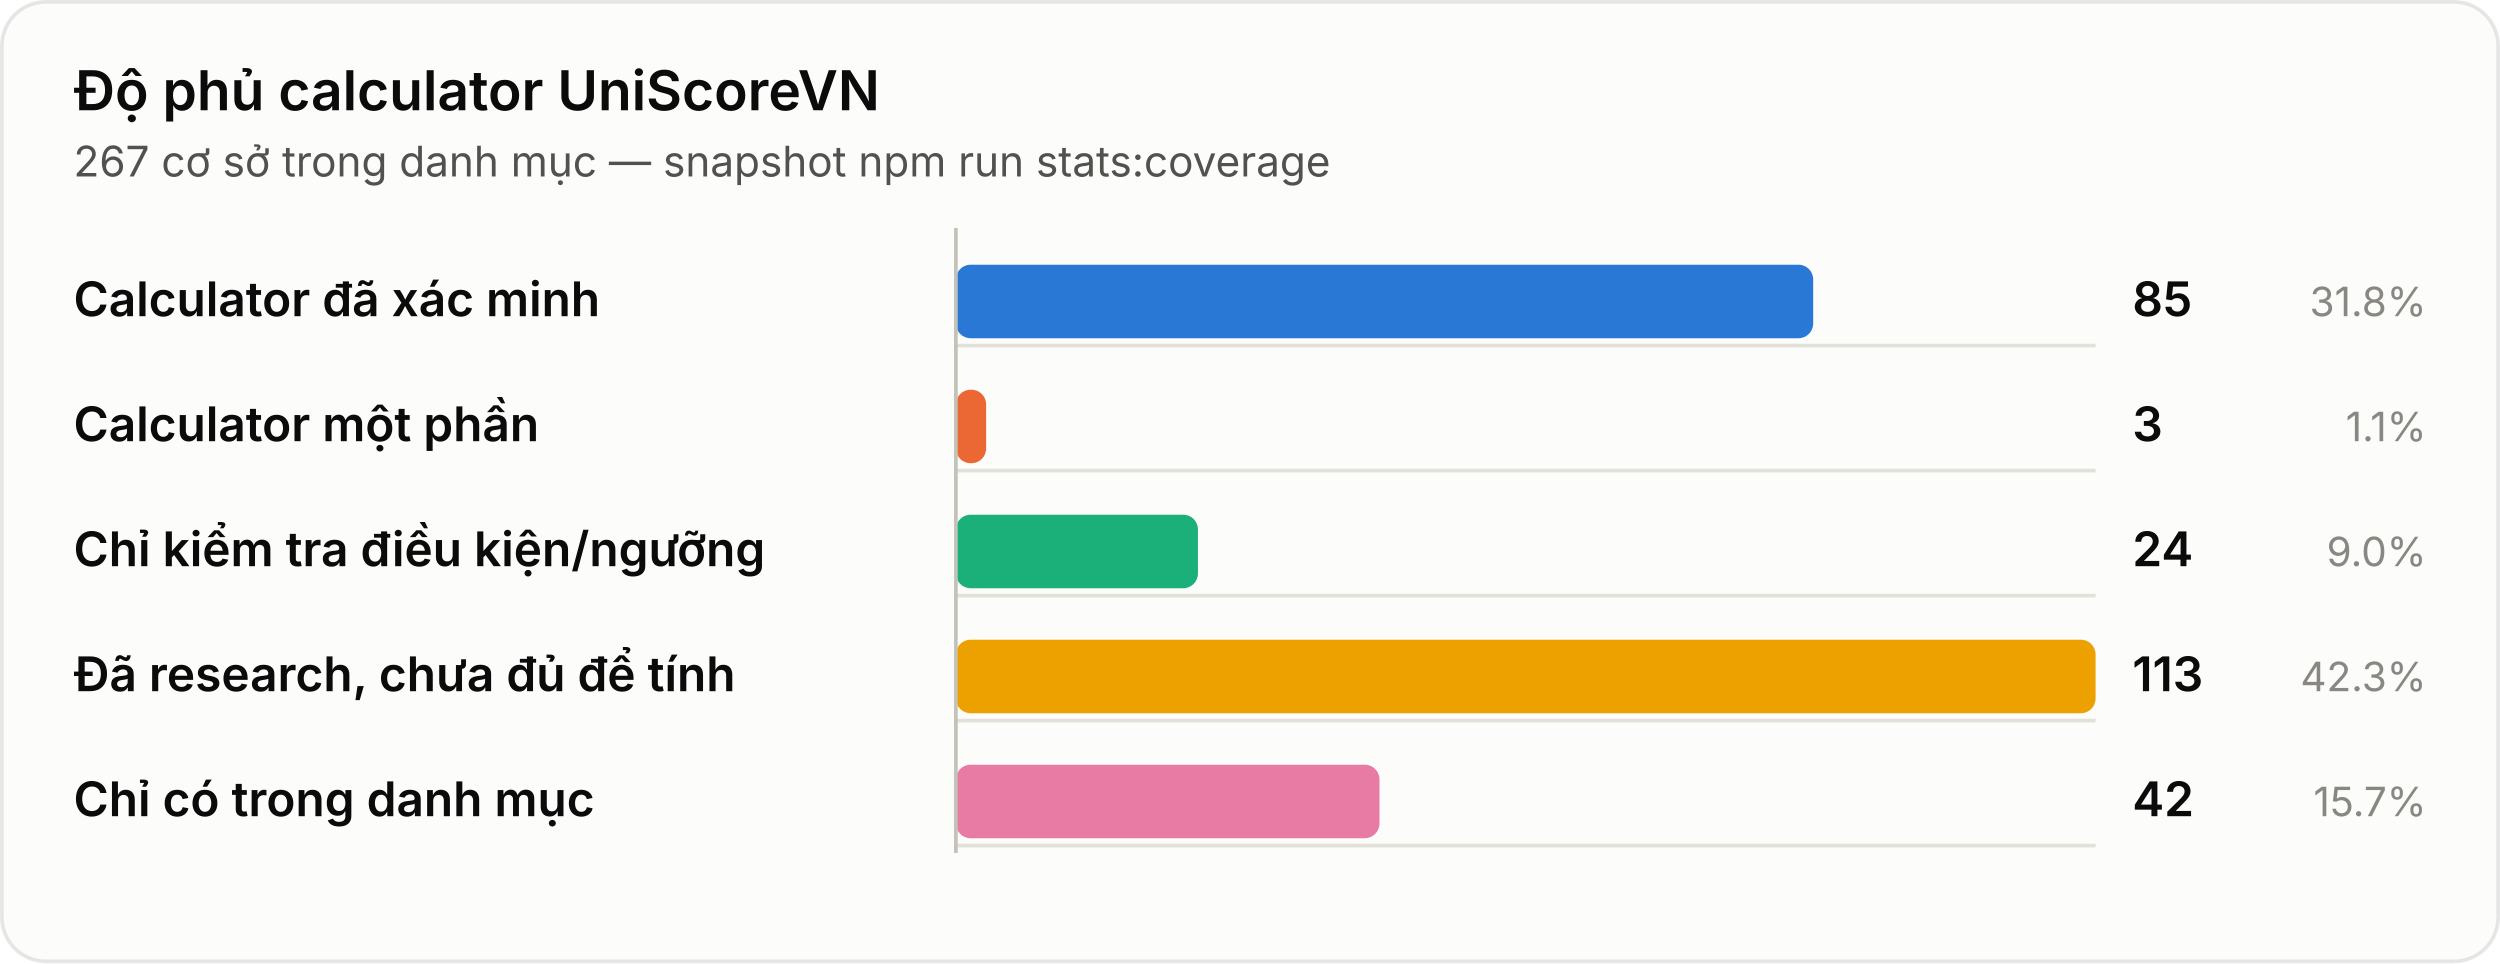
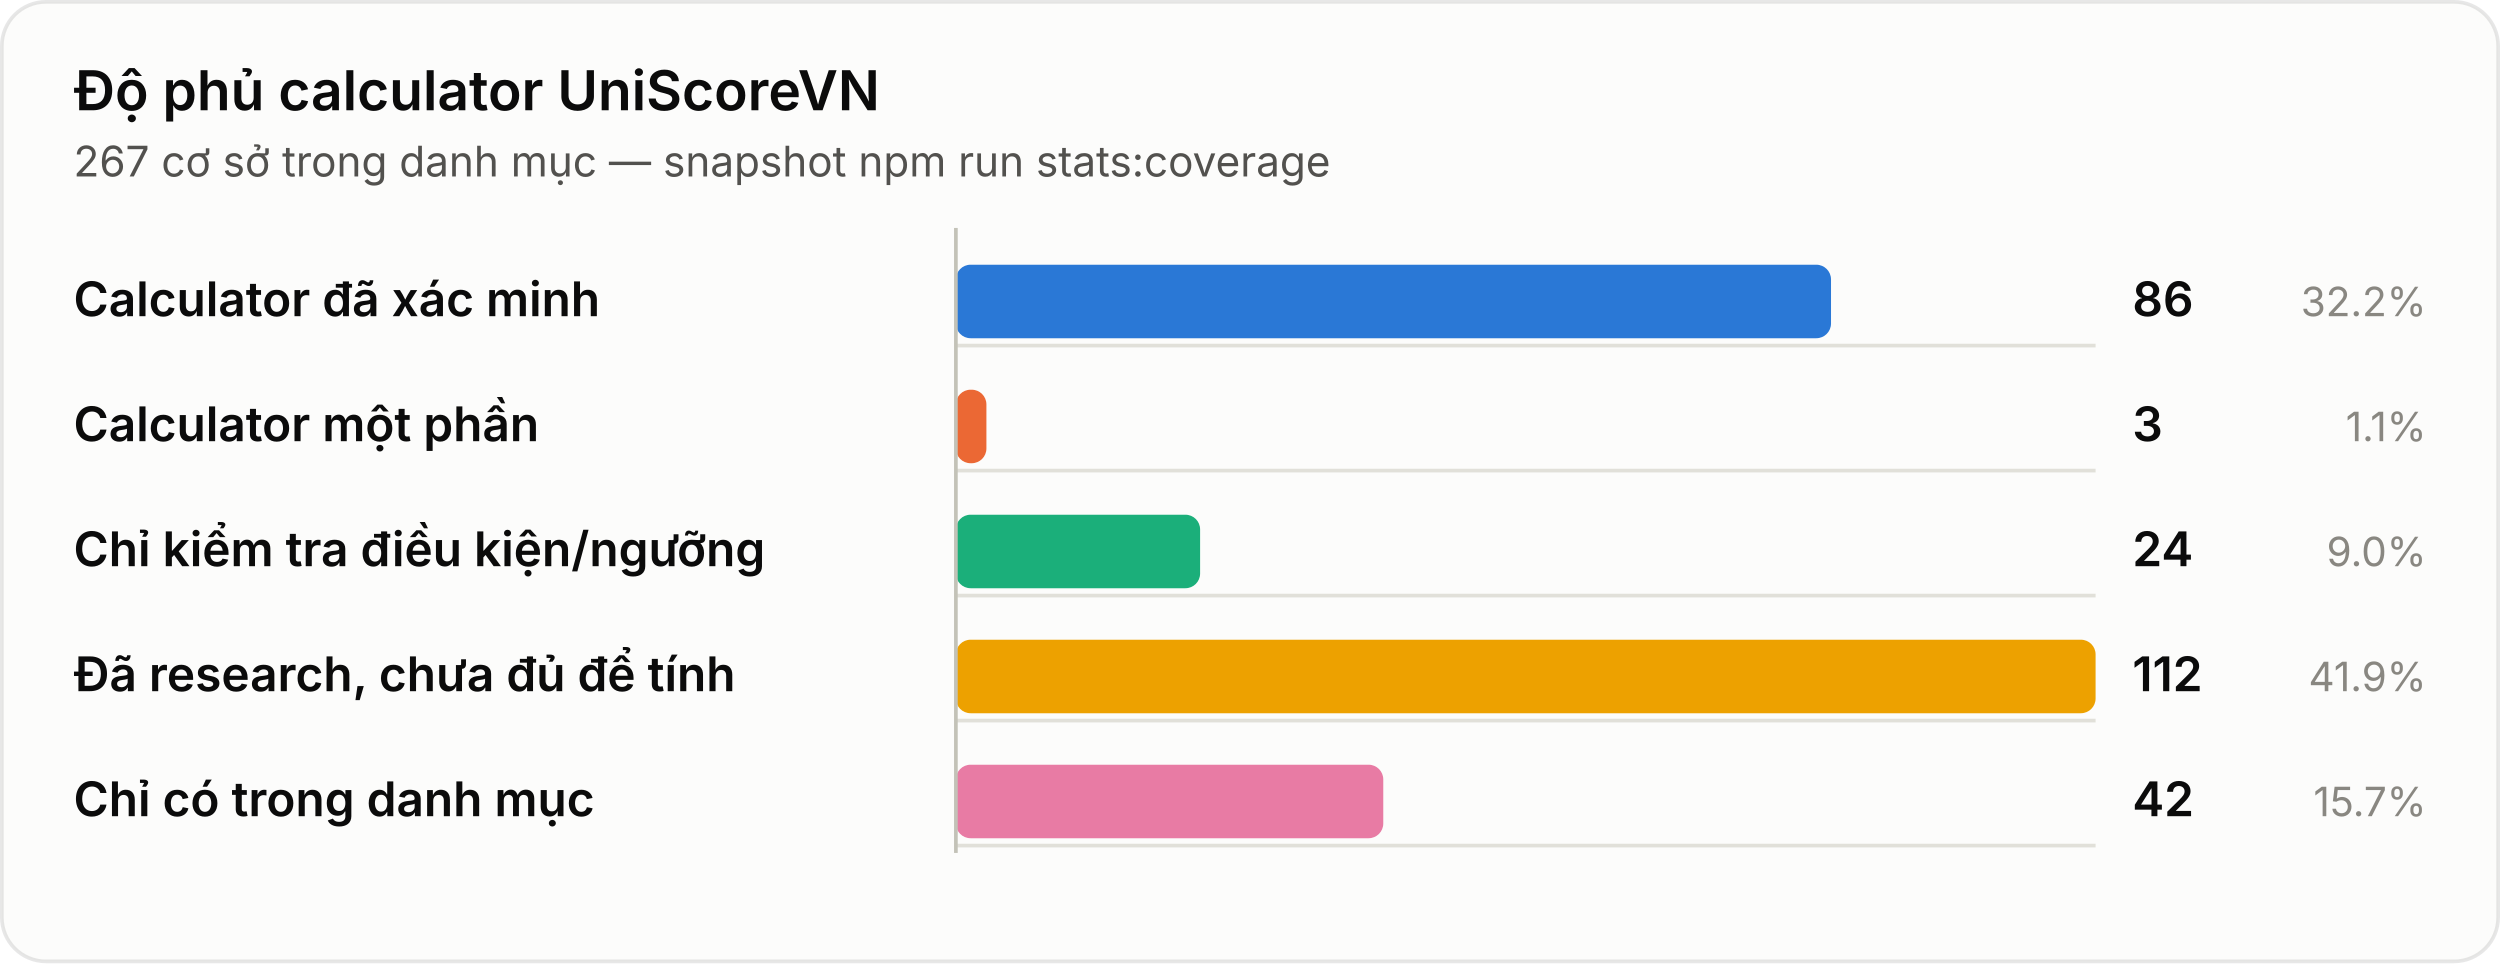
<svg xmlns="http://www.w3.org/2000/svg" width="680" height="262" viewBox="0 0 680 262" font-family="system-ui, -apple-system, Segoe UI, sans-serif">
  <rect x="0.5" y="0.5" width="679" height="261" rx="12" fill="#fcfcfb" stroke="rgba(11,11,11,0.10)" />
  <text x="20" y="30" font-size="15" font-weight="600" fill="#0b0b0b">Độ phủ calculator UniScoreVN</text>
  <text x="20" y="48" font-size="11.5" fill="#52514e">267 cơ sở trong danh mục — snapshot npm run stats:coverage</text>
  <g transform="translate(20, 10)">
    <text x="0" y="76" font-size="13" font-weight="600" fill="#0b0b0b">Calculator đã xác minh</text>
    <line x1="240" y1="84" x2="550" y2="84" stroke="#e1e0d9" stroke-width="1" />
-     <rect x="240" y="62" width="233.186" height="20" rx="4" fill="#2a78d6" />
-     <text x="560" y="76" font-size="13" font-weight="600" fill="#0b0b0b" text-anchor="start">85</text>
-     <text x="640" y="76" font-size="11" fill="#898781" text-anchor="end">31.8%</text>
+     <rect x="240" y="62" width="238.036" height="20" rx="4" fill="#2a78d6" />
+     <text x="560" y="76" font-size="13" font-weight="600" fill="#0b0b0b" text-anchor="start">86</text>
+     <text x="640" y="76" font-size="11" fill="#898781" text-anchor="end">32.2%</text>
    <text x="0" y="110" font-size="13" font-weight="600" fill="#0b0b0b">Calculator một phần</text>
    <line x1="240" y1="118" x2="550" y2="118" stroke="#e1e0d9" stroke-width="1" />
-     <rect x="240" y="96" width="8.23" height="20" rx="4" fill="#eb6834" />
+     <rect x="240" y="96" width="8.304" height="20" rx="4" fill="#eb6834" />
    <text x="560" y="110" font-size="13" font-weight="600" fill="#0b0b0b" text-anchor="start">3</text>
    <text x="640" y="110" font-size="11" fill="#898781" text-anchor="end">1.1%</text>
    <text x="0" y="144" font-size="13" font-weight="600" fill="#0b0b0b">Chỉ kiểm tra điều kiện/ngưỡng</text>
    <line x1="240" y1="152" x2="550" y2="152" stroke="#e1e0d9" stroke-width="1" />
-     <rect x="240" y="130" width="65.841" height="20" rx="4" fill="#1baf7a" />
+     <rect x="240" y="130" width="66.429" height="20" rx="4" fill="#1baf7a" />
    <text x="560" y="144" font-size="13" font-weight="600" fill="#0b0b0b" text-anchor="start">24</text>
    <text x="640" y="144" font-size="11" fill="#898781" text-anchor="end">9.0%</text>
    <text x="0" y="178" font-size="13" font-weight="600" fill="#0b0b0b">Đã research, chưa đủ để tính</text>
    <line x1="240" y1="186" x2="550" y2="186" stroke="#e1e0d9" stroke-width="1" />
    <rect x="240" y="164" width="310" height="20" rx="4" fill="#eda100" />
-     <text x="560" y="178" font-size="13" font-weight="600" fill="#0b0b0b" text-anchor="start">113</text>
-     <text x="640" y="178" font-size="11" fill="#898781" text-anchor="end">42.3%</text>
+     <text x="560" y="178" font-size="13" font-weight="600" fill="#0b0b0b" text-anchor="start">112</text>
+     <text x="640" y="178" font-size="11" fill="#898781" text-anchor="end">41.9%</text>
    <text x="0" y="212" font-size="13" font-weight="600" fill="#0b0b0b">Chỉ có trong danh mục</text>
    <line x1="240" y1="220" x2="550" y2="220" stroke="#e1e0d9" stroke-width="1" />
-     <rect x="240" y="198" width="115.221" height="20" rx="4" fill="#e87ba4" />
+     <rect x="240" y="198" width="116.25" height="20" rx="4" fill="#e87ba4" />
    <text x="560" y="212" font-size="13" font-weight="600" fill="#0b0b0b" text-anchor="start">42</text>
    <text x="640" y="212" font-size="11" fill="#898781" text-anchor="end">15.7%</text>
    <line x1="240" y1="52" x2="240" y2="222" stroke="#c3c2b7" stroke-width="1" />
  </g>
</svg>
